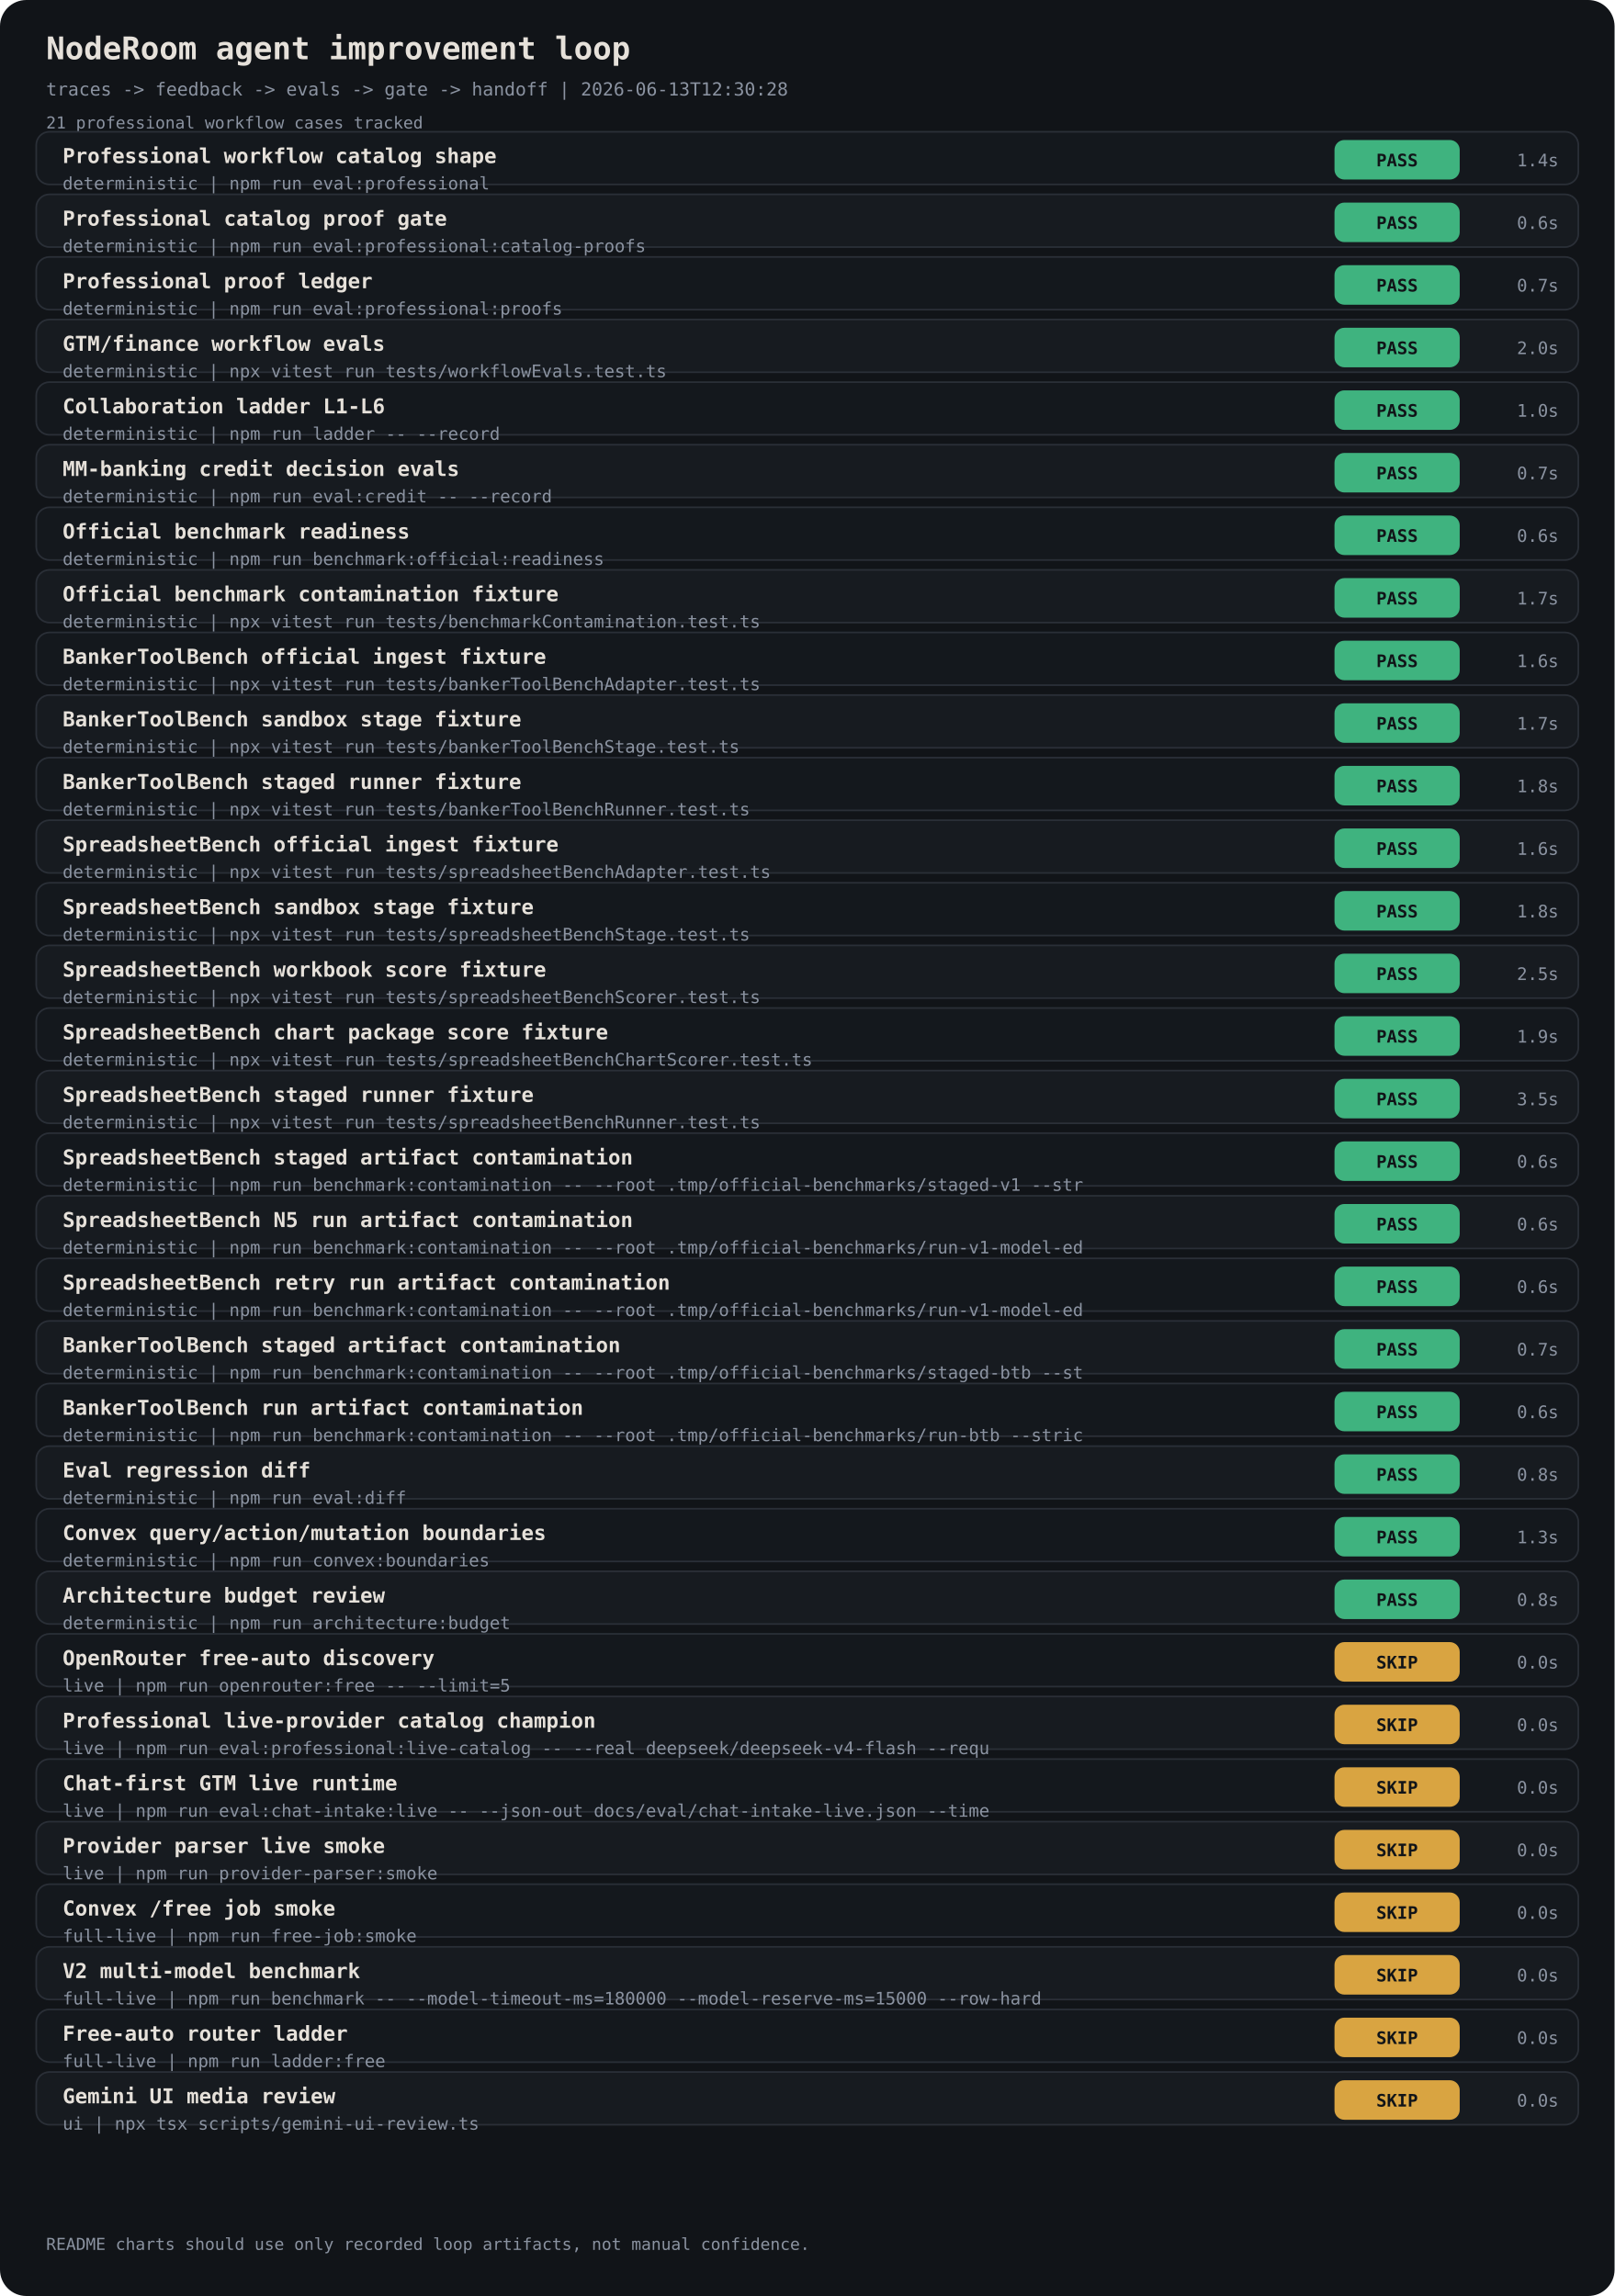
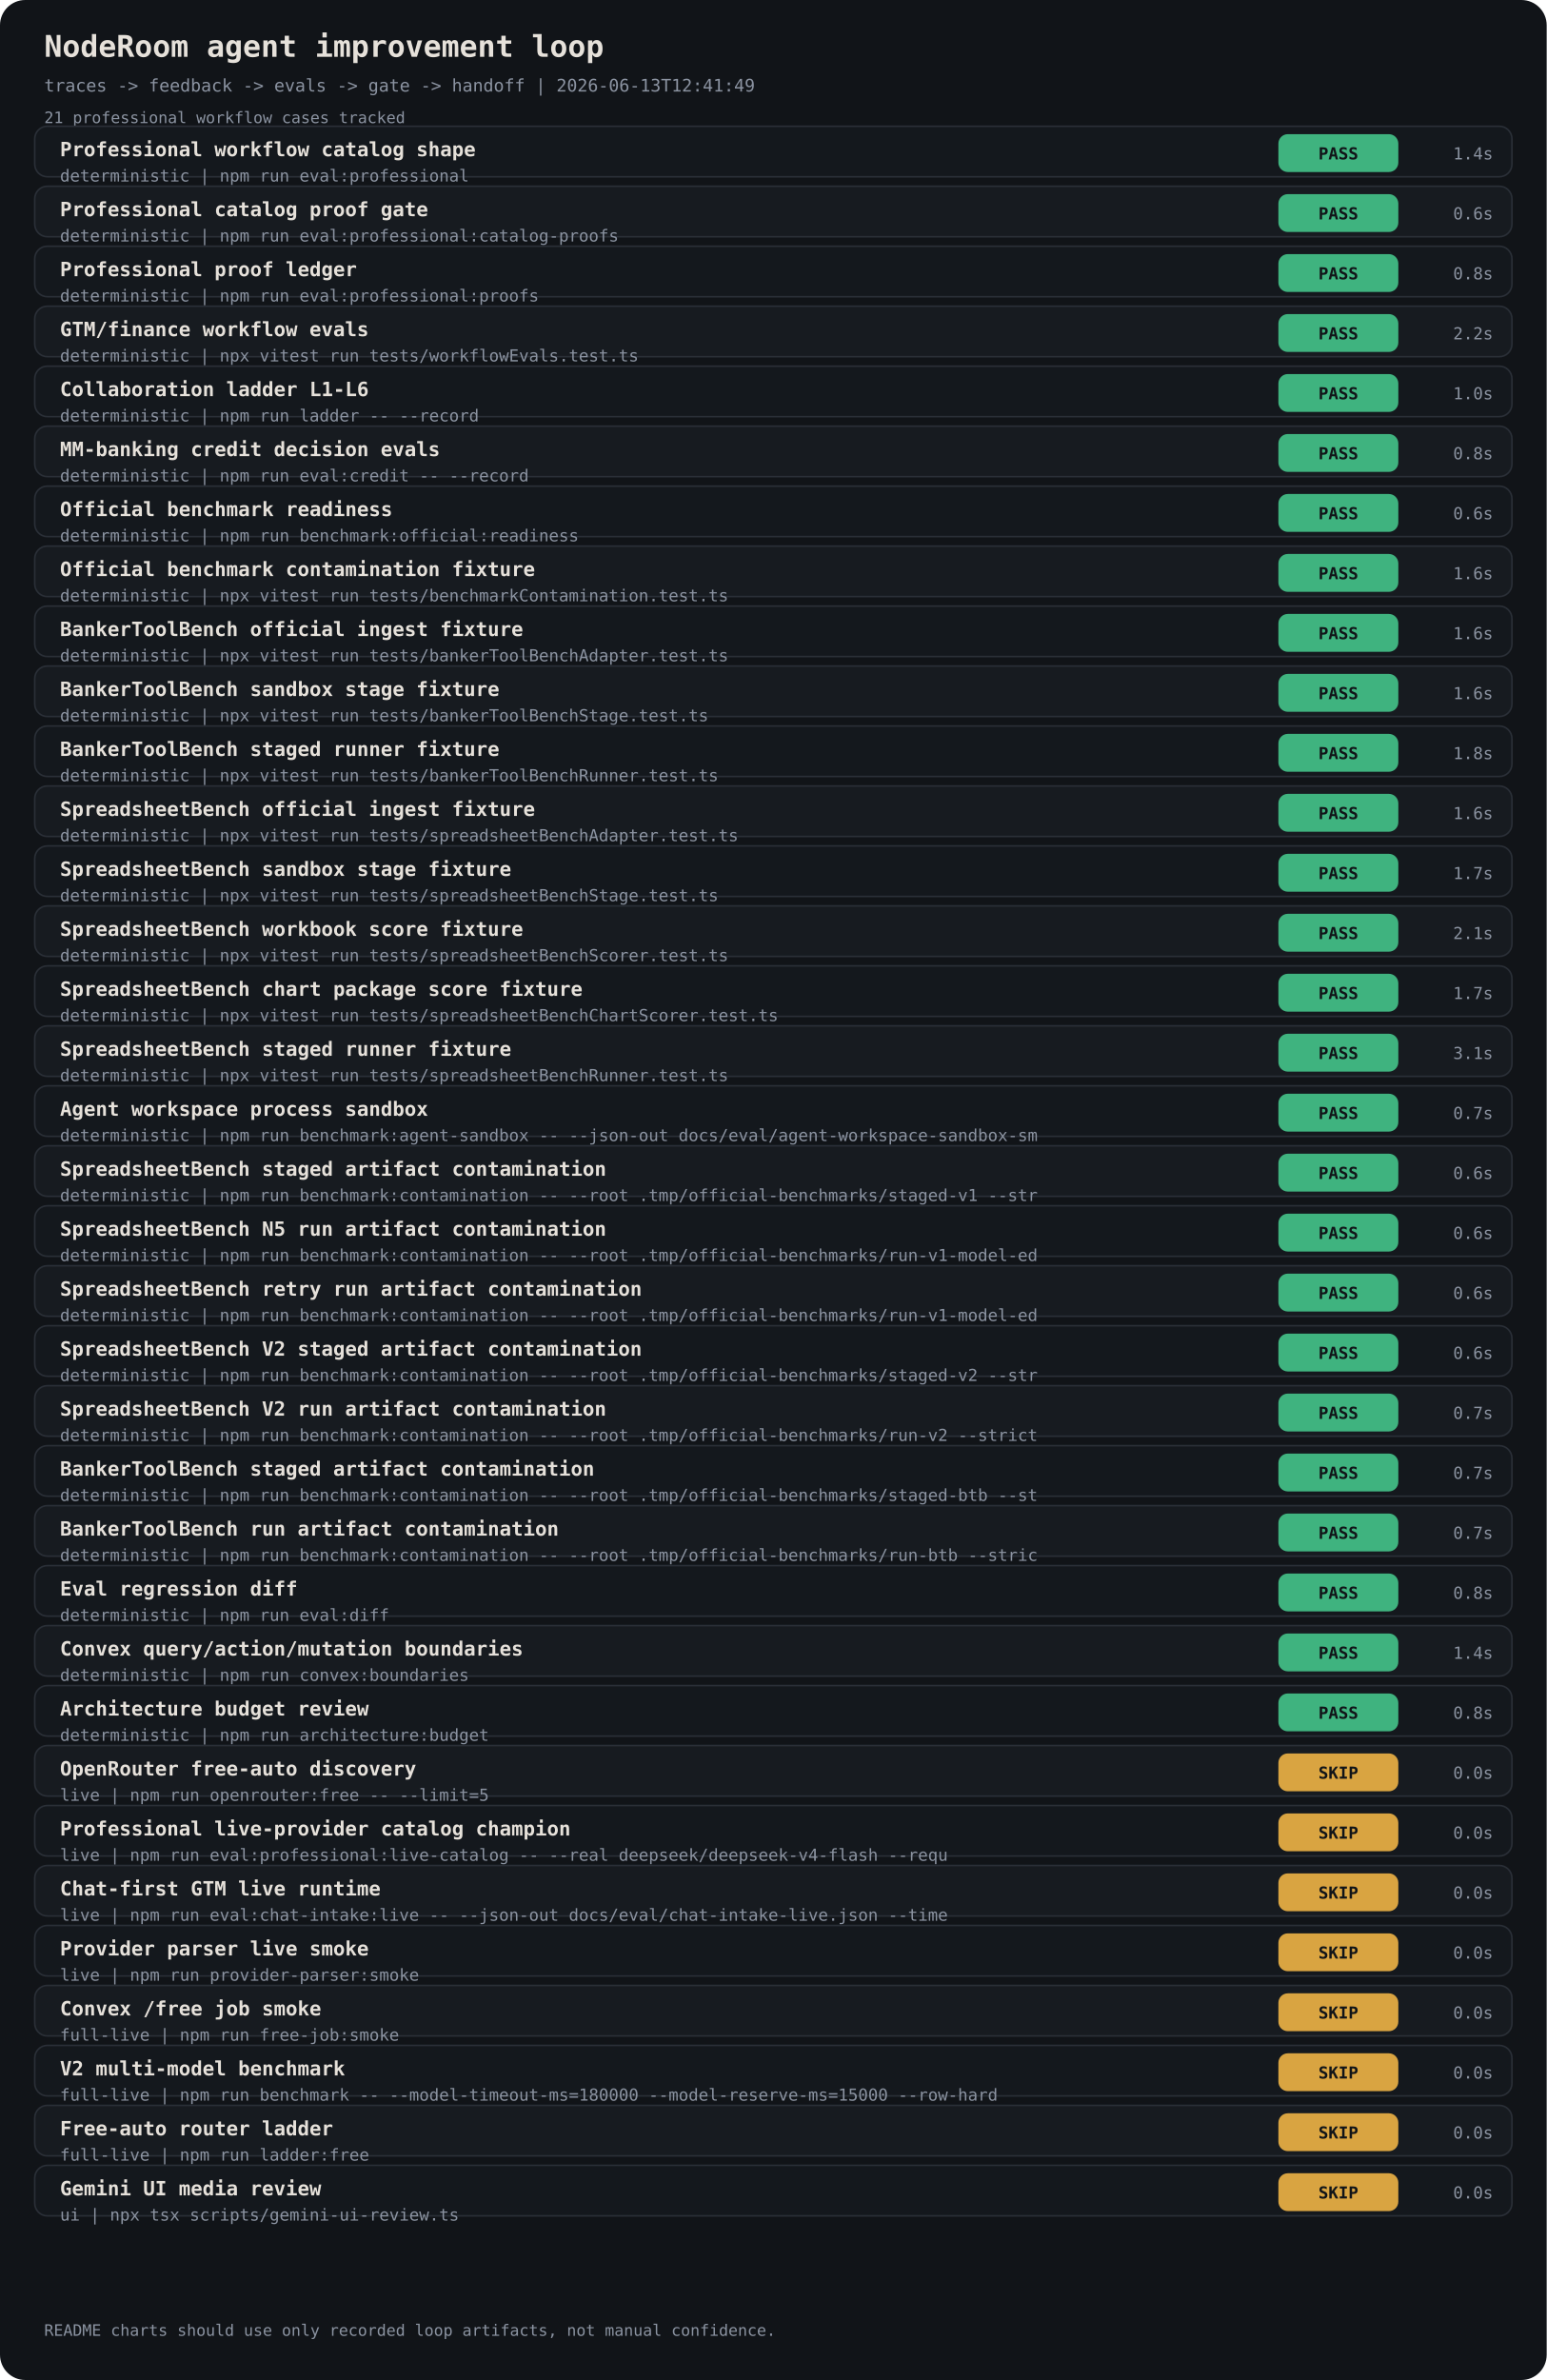
- <svg xmlns="http://www.w3.org/2000/svg" width="980" height="1394" viewBox="0 0 980 1394" font-family="ui-monospace, 'JetBrains Mono', monospace">
-   <rect width="980" height="1394" rx="16" fill="#111418" />
+ <svg xmlns="http://www.w3.org/2000/svg" width="980" height="1508" viewBox="0 0 980 1508" font-family="ui-monospace, 'JetBrains Mono', monospace">
+   <rect width="980" height="1508" rx="16" fill="#111418" />
  <text x="28" y="36" fill="#E6E1DA" font-size="19" font-weight="700">NodeRoom agent improvement loop</text>
-   <text x="28" y="58" fill="#8B93A1" font-size="11">traces -&gt; feedback -&gt; evals -&gt; gate -&gt; handoff | 2026-06-13T12:30:28</text>
+   <text x="28" y="58" fill="#8B93A1" font-size="11">traces -&gt; feedback -&gt; evals -&gt; gate -&gt; handoff | 2026-06-13T12:41:49</text>
  <text x="28" y="78" fill="#8B93A1" font-size="10">21 professional workflow cases tracked</text>
  <rect x="22" y="80" width="936" height="32" rx="8" fill="#14181D" stroke="#2A2F37" />
  <text x="38" y="99" fill="#E6E1DA" font-size="12.5" font-weight="700">Professional workflow catalog shape</text>
  <text x="38" y="115" fill="#8B93A1" font-size="10.5">deterministic | npm run eval:professional</text>
  <rect x="810" y="85" width="76" height="24" rx="6" fill="#3FB37F" />
  <text x="848" y="101" fill="#111418" font-size="10.5" text-anchor="middle" font-weight="800">PASS</text>
  <text x="946" y="101" fill="#8B93A1" font-size="10.5" text-anchor="end">1.4s</text>
  <rect x="22" y="118" width="936" height="32" rx="8" fill="#171B20" stroke="#2A2F37" />
  <text x="38" y="137" fill="#E6E1DA" font-size="12.5" font-weight="700">Professional catalog proof gate</text>
  <text x="38" y="153" fill="#8B93A1" font-size="10.5">deterministic | npm run eval:professional:catalog-proofs</text>
  <rect x="810" y="123" width="76" height="24" rx="6" fill="#3FB37F" />
  <text x="848" y="139" fill="#111418" font-size="10.5" text-anchor="middle" font-weight="800">PASS</text>
  <text x="946" y="139" fill="#8B93A1" font-size="10.5" text-anchor="end">0.6s</text>
  <rect x="22" y="156" width="936" height="32" rx="8" fill="#14181D" stroke="#2A2F37" />
  <text x="38" y="175" fill="#E6E1DA" font-size="12.5" font-weight="700">Professional proof ledger</text>
  <text x="38" y="191" fill="#8B93A1" font-size="10.5">deterministic | npm run eval:professional:proofs</text>
  <rect x="810" y="161" width="76" height="24" rx="6" fill="#3FB37F" />
  <text x="848" y="177" fill="#111418" font-size="10.5" text-anchor="middle" font-weight="800">PASS</text>
-   <text x="946" y="177" fill="#8B93A1" font-size="10.5" text-anchor="end">0.7s</text>
+   <text x="946" y="177" fill="#8B93A1" font-size="10.5" text-anchor="end">0.8s</text>
  <rect x="22" y="194" width="936" height="32" rx="8" fill="#171B20" stroke="#2A2F37" />
  <text x="38" y="213" fill="#E6E1DA" font-size="12.5" font-weight="700">GTM/finance workflow evals</text>
  <text x="38" y="229" fill="#8B93A1" font-size="10.5">deterministic | npx vitest run tests/workflowEvals.test.ts</text>
  <rect x="810" y="199" width="76" height="24" rx="6" fill="#3FB37F" />
  <text x="848" y="215" fill="#111418" font-size="10.5" text-anchor="middle" font-weight="800">PASS</text>
-   <text x="946" y="215" fill="#8B93A1" font-size="10.5" text-anchor="end">2.0s</text>
+   <text x="946" y="215" fill="#8B93A1" font-size="10.5" text-anchor="end">2.2s</text>
  <rect x="22" y="232" width="936" height="32" rx="8" fill="#14181D" stroke="#2A2F37" />
  <text x="38" y="251" fill="#E6E1DA" font-size="12.5" font-weight="700">Collaboration ladder L1-L6</text>
  <text x="38" y="267" fill="#8B93A1" font-size="10.5">deterministic | npm run ladder -- --record</text>
  <rect x="810" y="237" width="76" height="24" rx="6" fill="#3FB37F" />
  <text x="848" y="253" fill="#111418" font-size="10.5" text-anchor="middle" font-weight="800">PASS</text>
  <text x="946" y="253" fill="#8B93A1" font-size="10.5" text-anchor="end">1.0s</text>
  <rect x="22" y="270" width="936" height="32" rx="8" fill="#171B20" stroke="#2A2F37" />
  <text x="38" y="289" fill="#E6E1DA" font-size="12.5" font-weight="700">MM-banking credit decision evals</text>
  <text x="38" y="305" fill="#8B93A1" font-size="10.5">deterministic | npm run eval:credit -- --record</text>
  <rect x="810" y="275" width="76" height="24" rx="6" fill="#3FB37F" />
  <text x="848" y="291" fill="#111418" font-size="10.5" text-anchor="middle" font-weight="800">PASS</text>
-   <text x="946" y="291" fill="#8B93A1" font-size="10.5" text-anchor="end">0.7s</text>
+   <text x="946" y="291" fill="#8B93A1" font-size="10.5" text-anchor="end">0.8s</text>
  <rect x="22" y="308" width="936" height="32" rx="8" fill="#14181D" stroke="#2A2F37" />
  <text x="38" y="327" fill="#E6E1DA" font-size="12.5" font-weight="700">Official benchmark readiness</text>
  <text x="38" y="343" fill="#8B93A1" font-size="10.5">deterministic | npm run benchmark:official:readiness</text>
  <rect x="810" y="313" width="76" height="24" rx="6" fill="#3FB37F" />
  <text x="848" y="329" fill="#111418" font-size="10.5" text-anchor="middle" font-weight="800">PASS</text>
  <text x="946" y="329" fill="#8B93A1" font-size="10.5" text-anchor="end">0.6s</text>
  <rect x="22" y="346" width="936" height="32" rx="8" fill="#171B20" stroke="#2A2F37" />
  <text x="38" y="365" fill="#E6E1DA" font-size="12.5" font-weight="700">Official benchmark contamination fixture</text>
  <text x="38" y="381" fill="#8B93A1" font-size="10.5">deterministic | npx vitest run tests/benchmarkContamination.test.ts</text>
  <rect x="810" y="351" width="76" height="24" rx="6" fill="#3FB37F" />
  <text x="848" y="367" fill="#111418" font-size="10.5" text-anchor="middle" font-weight="800">PASS</text>
-   <text x="946" y="367" fill="#8B93A1" font-size="10.5" text-anchor="end">1.7s</text>
+   <text x="946" y="367" fill="#8B93A1" font-size="10.5" text-anchor="end">1.6s</text>
  <rect x="22" y="384" width="936" height="32" rx="8" fill="#14181D" stroke="#2A2F37" />
  <text x="38" y="403" fill="#E6E1DA" font-size="12.5" font-weight="700">BankerToolBench official ingest fixture</text>
  <text x="38" y="419" fill="#8B93A1" font-size="10.5">deterministic | npx vitest run tests/bankerToolBenchAdapter.test.ts</text>
  <rect x="810" y="389" width="76" height="24" rx="6" fill="#3FB37F" />
  <text x="848" y="405" fill="#111418" font-size="10.5" text-anchor="middle" font-weight="800">PASS</text>
  <text x="946" y="405" fill="#8B93A1" font-size="10.5" text-anchor="end">1.6s</text>
  <rect x="22" y="422" width="936" height="32" rx="8" fill="#171B20" stroke="#2A2F37" />
  <text x="38" y="441" fill="#E6E1DA" font-size="12.5" font-weight="700">BankerToolBench sandbox stage fixture</text>
  <text x="38" y="457" fill="#8B93A1" font-size="10.5">deterministic | npx vitest run tests/bankerToolBenchStage.test.ts</text>
  <rect x="810" y="427" width="76" height="24" rx="6" fill="#3FB37F" />
  <text x="848" y="443" fill="#111418" font-size="10.5" text-anchor="middle" font-weight="800">PASS</text>
-   <text x="946" y="443" fill="#8B93A1" font-size="10.5" text-anchor="end">1.7s</text>
+   <text x="946" y="443" fill="#8B93A1" font-size="10.5" text-anchor="end">1.6s</text>
  <rect x="22" y="460" width="936" height="32" rx="8" fill="#14181D" stroke="#2A2F37" />
  <text x="38" y="479" fill="#E6E1DA" font-size="12.5" font-weight="700">BankerToolBench staged runner fixture</text>
  <text x="38" y="495" fill="#8B93A1" font-size="10.5">deterministic | npx vitest run tests/bankerToolBenchRunner.test.ts</text>
  <rect x="810" y="465" width="76" height="24" rx="6" fill="#3FB37F" />
  <text x="848" y="481" fill="#111418" font-size="10.5" text-anchor="middle" font-weight="800">PASS</text>
  <text x="946" y="481" fill="#8B93A1" font-size="10.5" text-anchor="end">1.8s</text>
  <rect x="22" y="498" width="936" height="32" rx="8" fill="#171B20" stroke="#2A2F37" />
  <text x="38" y="517" fill="#E6E1DA" font-size="12.5" font-weight="700">SpreadsheetBench official ingest fixture</text>
  <text x="38" y="533" fill="#8B93A1" font-size="10.5">deterministic | npx vitest run tests/spreadsheetBenchAdapter.test.ts</text>
  <rect x="810" y="503" width="76" height="24" rx="6" fill="#3FB37F" />
  <text x="848" y="519" fill="#111418" font-size="10.5" text-anchor="middle" font-weight="800">PASS</text>
  <text x="946" y="519" fill="#8B93A1" font-size="10.5" text-anchor="end">1.6s</text>
  <rect x="22" y="536" width="936" height="32" rx="8" fill="#14181D" stroke="#2A2F37" />
  <text x="38" y="555" fill="#E6E1DA" font-size="12.5" font-weight="700">SpreadsheetBench sandbox stage fixture</text>
  <text x="38" y="571" fill="#8B93A1" font-size="10.5">deterministic | npx vitest run tests/spreadsheetBenchStage.test.ts</text>
  <rect x="810" y="541" width="76" height="24" rx="6" fill="#3FB37F" />
  <text x="848" y="557" fill="#111418" font-size="10.5" text-anchor="middle" font-weight="800">PASS</text>
-   <text x="946" y="557" fill="#8B93A1" font-size="10.5" text-anchor="end">1.8s</text>
+   <text x="946" y="557" fill="#8B93A1" font-size="10.5" text-anchor="end">1.7s</text>
  <rect x="22" y="574" width="936" height="32" rx="8" fill="#171B20" stroke="#2A2F37" />
  <text x="38" y="593" fill="#E6E1DA" font-size="12.5" font-weight="700">SpreadsheetBench workbook score fixture</text>
  <text x="38" y="609" fill="#8B93A1" font-size="10.5">deterministic | npx vitest run tests/spreadsheetBenchScorer.test.ts</text>
  <rect x="810" y="579" width="76" height="24" rx="6" fill="#3FB37F" />
  <text x="848" y="595" fill="#111418" font-size="10.5" text-anchor="middle" font-weight="800">PASS</text>
-   <text x="946" y="595" fill="#8B93A1" font-size="10.5" text-anchor="end">2.5s</text>
+   <text x="946" y="595" fill="#8B93A1" font-size="10.5" text-anchor="end">2.1s</text>
  <rect x="22" y="612" width="936" height="32" rx="8" fill="#14181D" stroke="#2A2F37" />
  <text x="38" y="631" fill="#E6E1DA" font-size="12.5" font-weight="700">SpreadsheetBench chart package score fixture</text>
  <text x="38" y="647" fill="#8B93A1" font-size="10.5">deterministic | npx vitest run tests/spreadsheetBenchChartScorer.test.ts</text>
  <rect x="810" y="617" width="76" height="24" rx="6" fill="#3FB37F" />
  <text x="848" y="633" fill="#111418" font-size="10.5" text-anchor="middle" font-weight="800">PASS</text>
-   <text x="946" y="633" fill="#8B93A1" font-size="10.5" text-anchor="end">1.9s</text>
+   <text x="946" y="633" fill="#8B93A1" font-size="10.5" text-anchor="end">1.7s</text>
  <rect x="22" y="650" width="936" height="32" rx="8" fill="#171B20" stroke="#2A2F37" />
  <text x="38" y="669" fill="#E6E1DA" font-size="12.5" font-weight="700">SpreadsheetBench staged runner fixture</text>
  <text x="38" y="685" fill="#8B93A1" font-size="10.5">deterministic | npx vitest run tests/spreadsheetBenchRunner.test.ts</text>
  <rect x="810" y="655" width="76" height="24" rx="6" fill="#3FB37F" />
  <text x="848" y="671" fill="#111418" font-size="10.5" text-anchor="middle" font-weight="800">PASS</text>
-   <text x="946" y="671" fill="#8B93A1" font-size="10.5" text-anchor="end">3.5s</text>
+   <text x="946" y="671" fill="#8B93A1" font-size="10.5" text-anchor="end">3.1s</text>
  <rect x="22" y="688" width="936" height="32" rx="8" fill="#14181D" stroke="#2A2F37" />
-   <text x="38" y="707" fill="#E6E1DA" font-size="12.5" font-weight="700">SpreadsheetBench staged artifact contamination</text>
-   <text x="38" y="723" fill="#8B93A1" font-size="10.5">deterministic | npm run benchmark:contamination -- --root .tmp/official-benchmarks/staged-v1 --str</text>
+   <text x="38" y="707" fill="#E6E1DA" font-size="12.5" font-weight="700">Agent workspace process sandbox</text>
+   <text x="38" y="723" fill="#8B93A1" font-size="10.5">deterministic | npm run benchmark:agent-sandbox -- --json-out docs/eval/agent-workspace-sandbox-sm</text>
  <rect x="810" y="693" width="76" height="24" rx="6" fill="#3FB37F" />
  <text x="848" y="709" fill="#111418" font-size="10.5" text-anchor="middle" font-weight="800">PASS</text>
-   <text x="946" y="709" fill="#8B93A1" font-size="10.5" text-anchor="end">0.6s</text>
+   <text x="946" y="709" fill="#8B93A1" font-size="10.5" text-anchor="end">0.7s</text>
  <rect x="22" y="726" width="936" height="32" rx="8" fill="#171B20" stroke="#2A2F37" />
-   <text x="38" y="745" fill="#E6E1DA" font-size="12.5" font-weight="700">SpreadsheetBench N5 run artifact contamination</text>
-   <text x="38" y="761" fill="#8B93A1" font-size="10.5">deterministic | npm run benchmark:contamination -- --root .tmp/official-benchmarks/run-v1-model-ed</text>
+   <text x="38" y="745" fill="#E6E1DA" font-size="12.5" font-weight="700">SpreadsheetBench staged artifact contamination</text>
+   <text x="38" y="761" fill="#8B93A1" font-size="10.5">deterministic | npm run benchmark:contamination -- --root .tmp/official-benchmarks/staged-v1 --str</text>
  <rect x="810" y="731" width="76" height="24" rx="6" fill="#3FB37F" />
  <text x="848" y="747" fill="#111418" font-size="10.5" text-anchor="middle" font-weight="800">PASS</text>
  <text x="946" y="747" fill="#8B93A1" font-size="10.5" text-anchor="end">0.6s</text>
  <rect x="22" y="764" width="936" height="32" rx="8" fill="#14181D" stroke="#2A2F37" />
-   <text x="38" y="783" fill="#E6E1DA" font-size="12.5" font-weight="700">SpreadsheetBench retry run artifact contamination</text>
+   <text x="38" y="783" fill="#E6E1DA" font-size="12.5" font-weight="700">SpreadsheetBench N5 run artifact contamination</text>
  <text x="38" y="799" fill="#8B93A1" font-size="10.5">deterministic | npm run benchmark:contamination -- --root .tmp/official-benchmarks/run-v1-model-ed</text>
  <rect x="810" y="769" width="76" height="24" rx="6" fill="#3FB37F" />
  <text x="848" y="785" fill="#111418" font-size="10.5" text-anchor="middle" font-weight="800">PASS</text>
  <text x="946" y="785" fill="#8B93A1" font-size="10.5" text-anchor="end">0.6s</text>
  <rect x="22" y="802" width="936" height="32" rx="8" fill="#171B20" stroke="#2A2F37" />
-   <text x="38" y="821" fill="#E6E1DA" font-size="12.5" font-weight="700">BankerToolBench staged artifact contamination</text>
-   <text x="38" y="837" fill="#8B93A1" font-size="10.5">deterministic | npm run benchmark:contamination -- --root .tmp/official-benchmarks/staged-btb --st</text>
+   <text x="38" y="821" fill="#E6E1DA" font-size="12.5" font-weight="700">SpreadsheetBench retry run artifact contamination</text>
+   <text x="38" y="837" fill="#8B93A1" font-size="10.5">deterministic | npm run benchmark:contamination -- --root .tmp/official-benchmarks/run-v1-model-ed</text>
  <rect x="810" y="807" width="76" height="24" rx="6" fill="#3FB37F" />
  <text x="848" y="823" fill="#111418" font-size="10.5" text-anchor="middle" font-weight="800">PASS</text>
-   <text x="946" y="823" fill="#8B93A1" font-size="10.5" text-anchor="end">0.7s</text>
+   <text x="946" y="823" fill="#8B93A1" font-size="10.5" text-anchor="end">0.6s</text>
  <rect x="22" y="840" width="936" height="32" rx="8" fill="#14181D" stroke="#2A2F37" />
-   <text x="38" y="859" fill="#E6E1DA" font-size="12.5" font-weight="700">BankerToolBench run artifact contamination</text>
-   <text x="38" y="875" fill="#8B93A1" font-size="10.5">deterministic | npm run benchmark:contamination -- --root .tmp/official-benchmarks/run-btb --stric</text>
+   <text x="38" y="859" fill="#E6E1DA" font-size="12.5" font-weight="700">SpreadsheetBench V2 staged artifact contamination</text>
+   <text x="38" y="875" fill="#8B93A1" font-size="10.5">deterministic | npm run benchmark:contamination -- --root .tmp/official-benchmarks/staged-v2 --str</text>
  <rect x="810" y="845" width="76" height="24" rx="6" fill="#3FB37F" />
  <text x="848" y="861" fill="#111418" font-size="10.5" text-anchor="middle" font-weight="800">PASS</text>
  <text x="946" y="861" fill="#8B93A1" font-size="10.5" text-anchor="end">0.6s</text>
  <rect x="22" y="878" width="936" height="32" rx="8" fill="#171B20" stroke="#2A2F37" />
-   <text x="38" y="897" fill="#E6E1DA" font-size="12.5" font-weight="700">Eval regression diff</text>
-   <text x="38" y="913" fill="#8B93A1" font-size="10.5">deterministic | npm run eval:diff</text>
+   <text x="38" y="897" fill="#E6E1DA" font-size="12.5" font-weight="700">SpreadsheetBench V2 run artifact contamination</text>
+   <text x="38" y="913" fill="#8B93A1" font-size="10.5">deterministic | npm run benchmark:contamination -- --root .tmp/official-benchmarks/run-v2 --strict</text>
  <rect x="810" y="883" width="76" height="24" rx="6" fill="#3FB37F" />
  <text x="848" y="899" fill="#111418" font-size="10.5" text-anchor="middle" font-weight="800">PASS</text>
-   <text x="946" y="899" fill="#8B93A1" font-size="10.5" text-anchor="end">0.8s</text>
+   <text x="946" y="899" fill="#8B93A1" font-size="10.5" text-anchor="end">0.7s</text>
  <rect x="22" y="916" width="936" height="32" rx="8" fill="#14181D" stroke="#2A2F37" />
-   <text x="38" y="935" fill="#E6E1DA" font-size="12.5" font-weight="700">Convex query/action/mutation boundaries</text>
-   <text x="38" y="951" fill="#8B93A1" font-size="10.5">deterministic | npm run convex:boundaries</text>
+   <text x="38" y="935" fill="#E6E1DA" font-size="12.5" font-weight="700">BankerToolBench staged artifact contamination</text>
+   <text x="38" y="951" fill="#8B93A1" font-size="10.5">deterministic | npm run benchmark:contamination -- --root .tmp/official-benchmarks/staged-btb --st</text>
  <rect x="810" y="921" width="76" height="24" rx="6" fill="#3FB37F" />
  <text x="848" y="937" fill="#111418" font-size="10.5" text-anchor="middle" font-weight="800">PASS</text>
-   <text x="946" y="937" fill="#8B93A1" font-size="10.5" text-anchor="end">1.3s</text>
+   <text x="946" y="937" fill="#8B93A1" font-size="10.5" text-anchor="end">0.7s</text>
  <rect x="22" y="954" width="936" height="32" rx="8" fill="#171B20" stroke="#2A2F37" />
-   <text x="38" y="973" fill="#E6E1DA" font-size="12.5" font-weight="700">Architecture budget review</text>
-   <text x="38" y="989" fill="#8B93A1" font-size="10.5">deterministic | npm run architecture:budget</text>
+   <text x="38" y="973" fill="#E6E1DA" font-size="12.5" font-weight="700">BankerToolBench run artifact contamination</text>
+   <text x="38" y="989" fill="#8B93A1" font-size="10.5">deterministic | npm run benchmark:contamination -- --root .tmp/official-benchmarks/run-btb --stric</text>
  <rect x="810" y="959" width="76" height="24" rx="6" fill="#3FB37F" />
  <text x="848" y="975" fill="#111418" font-size="10.5" text-anchor="middle" font-weight="800">PASS</text>
-   <text x="946" y="975" fill="#8B93A1" font-size="10.5" text-anchor="end">0.8s</text>
+   <text x="946" y="975" fill="#8B93A1" font-size="10.5" text-anchor="end">0.7s</text>
  <rect x="22" y="992" width="936" height="32" rx="8" fill="#14181D" stroke="#2A2F37" />
-   <text x="38" y="1011" fill="#E6E1DA" font-size="12.5" font-weight="700">OpenRouter free-auto discovery</text>
-   <text x="38" y="1027" fill="#8B93A1" font-size="10.5">live | npm run openrouter:free -- --limit=5</text>
-   <rect x="810" y="997" width="76" height="24" rx="6" fill="#D9A441" />
-   <text x="848" y="1013" fill="#111418" font-size="10.5" text-anchor="middle" font-weight="800">SKIP</text>
-   <text x="946" y="1013" fill="#8B93A1" font-size="10.5" text-anchor="end">0.0s</text>
+   <text x="38" y="1011" fill="#E6E1DA" font-size="12.5" font-weight="700">Eval regression diff</text>
+   <text x="38" y="1027" fill="#8B93A1" font-size="10.5">deterministic | npm run eval:diff</text>
+   <rect x="810" y="997" width="76" height="24" rx="6" fill="#3FB37F" />
+   <text x="848" y="1013" fill="#111418" font-size="10.5" text-anchor="middle" font-weight="800">PASS</text>
+   <text x="946" y="1013" fill="#8B93A1" font-size="10.5" text-anchor="end">0.8s</text>
  <rect x="22" y="1030" width="936" height="32" rx="8" fill="#171B20" stroke="#2A2F37" />
-   <text x="38" y="1049" fill="#E6E1DA" font-size="12.5" font-weight="700">Professional live-provider catalog champion</text>
-   <text x="38" y="1065" fill="#8B93A1" font-size="10.5">live | npm run eval:professional:live-catalog -- --real deepseek/deepseek-v4-flash --requ</text>
-   <rect x="810" y="1035" width="76" height="24" rx="6" fill="#D9A441" />
-   <text x="848" y="1051" fill="#111418" font-size="10.5" text-anchor="middle" font-weight="800">SKIP</text>
-   <text x="946" y="1051" fill="#8B93A1" font-size="10.5" text-anchor="end">0.0s</text>
+   <text x="38" y="1049" fill="#E6E1DA" font-size="12.5" font-weight="700">Convex query/action/mutation boundaries</text>
+   <text x="38" y="1065" fill="#8B93A1" font-size="10.5">deterministic | npm run convex:boundaries</text>
+   <rect x="810" y="1035" width="76" height="24" rx="6" fill="#3FB37F" />
+   <text x="848" y="1051" fill="#111418" font-size="10.5" text-anchor="middle" font-weight="800">PASS</text>
+   <text x="946" y="1051" fill="#8B93A1" font-size="10.5" text-anchor="end">1.4s</text>
  <rect x="22" y="1068" width="936" height="32" rx="8" fill="#14181D" stroke="#2A2F37" />
-   <text x="38" y="1087" fill="#E6E1DA" font-size="12.5" font-weight="700">Chat-first GTM live runtime</text>
-   <text x="38" y="1103" fill="#8B93A1" font-size="10.5">live | npm run eval:chat-intake:live -- --json-out docs/eval/chat-intake-live.json --time</text>
-   <rect x="810" y="1073" width="76" height="24" rx="6" fill="#D9A441" />
-   <text x="848" y="1089" fill="#111418" font-size="10.5" text-anchor="middle" font-weight="800">SKIP</text>
-   <text x="946" y="1089" fill="#8B93A1" font-size="10.5" text-anchor="end">0.0s</text>
+   <text x="38" y="1087" fill="#E6E1DA" font-size="12.5" font-weight="700">Architecture budget review</text>
+   <text x="38" y="1103" fill="#8B93A1" font-size="10.5">deterministic | npm run architecture:budget</text>
+   <rect x="810" y="1073" width="76" height="24" rx="6" fill="#3FB37F" />
+   <text x="848" y="1089" fill="#111418" font-size="10.5" text-anchor="middle" font-weight="800">PASS</text>
+   <text x="946" y="1089" fill="#8B93A1" font-size="10.5" text-anchor="end">0.8s</text>
  <rect x="22" y="1106" width="936" height="32" rx="8" fill="#171B20" stroke="#2A2F37" />
-   <text x="38" y="1125" fill="#E6E1DA" font-size="12.5" font-weight="700">Provider parser live smoke</text>
-   <text x="38" y="1141" fill="#8B93A1" font-size="10.5">live | npm run provider-parser:smoke</text>
+   <text x="38" y="1125" fill="#E6E1DA" font-size="12.5" font-weight="700">OpenRouter free-auto discovery</text>
+   <text x="38" y="1141" fill="#8B93A1" font-size="10.5">live | npm run openrouter:free -- --limit=5</text>
  <rect x="810" y="1111" width="76" height="24" rx="6" fill="#D9A441" />
  <text x="848" y="1127" fill="#111418" font-size="10.5" text-anchor="middle" font-weight="800">SKIP</text>
  <text x="946" y="1127" fill="#8B93A1" font-size="10.5" text-anchor="end">0.0s</text>
  <rect x="22" y="1144" width="936" height="32" rx="8" fill="#14181D" stroke="#2A2F37" />
-   <text x="38" y="1163" fill="#E6E1DA" font-size="12.5" font-weight="700">Convex /free job smoke</text>
-   <text x="38" y="1179" fill="#8B93A1" font-size="10.5">full-live | npm run free-job:smoke</text>
+   <text x="38" y="1163" fill="#E6E1DA" font-size="12.5" font-weight="700">Professional live-provider catalog champion</text>
+   <text x="38" y="1179" fill="#8B93A1" font-size="10.5">live | npm run eval:professional:live-catalog -- --real deepseek/deepseek-v4-flash --requ</text>
  <rect x="810" y="1149" width="76" height="24" rx="6" fill="#D9A441" />
  <text x="848" y="1165" fill="#111418" font-size="10.5" text-anchor="middle" font-weight="800">SKIP</text>
  <text x="946" y="1165" fill="#8B93A1" font-size="10.5" text-anchor="end">0.0s</text>
  <rect x="22" y="1182" width="936" height="32" rx="8" fill="#171B20" stroke="#2A2F37" />
-   <text x="38" y="1201" fill="#E6E1DA" font-size="12.5" font-weight="700">V2 multi-model benchmark</text>
-   <text x="38" y="1217" fill="#8B93A1" font-size="10.5">full-live | npm run benchmark -- --model-timeout-ms=180000 --model-reserve-ms=15000 --row-hard</text>
+   <text x="38" y="1201" fill="#E6E1DA" font-size="12.5" font-weight="700">Chat-first GTM live runtime</text>
+   <text x="38" y="1217" fill="#8B93A1" font-size="10.5">live | npm run eval:chat-intake:live -- --json-out docs/eval/chat-intake-live.json --time</text>
  <rect x="810" y="1187" width="76" height="24" rx="6" fill="#D9A441" />
  <text x="848" y="1203" fill="#111418" font-size="10.5" text-anchor="middle" font-weight="800">SKIP</text>
  <text x="946" y="1203" fill="#8B93A1" font-size="10.5" text-anchor="end">0.0s</text>
  <rect x="22" y="1220" width="936" height="32" rx="8" fill="#14181D" stroke="#2A2F37" />
-   <text x="38" y="1239" fill="#E6E1DA" font-size="12.5" font-weight="700">Free-auto router ladder</text>
-   <text x="38" y="1255" fill="#8B93A1" font-size="10.5">full-live | npm run ladder:free</text>
+   <text x="38" y="1239" fill="#E6E1DA" font-size="12.5" font-weight="700">Provider parser live smoke</text>
+   <text x="38" y="1255" fill="#8B93A1" font-size="10.5">live | npm run provider-parser:smoke</text>
  <rect x="810" y="1225" width="76" height="24" rx="6" fill="#D9A441" />
  <text x="848" y="1241" fill="#111418" font-size="10.5" text-anchor="middle" font-weight="800">SKIP</text>
  <text x="946" y="1241" fill="#8B93A1" font-size="10.5" text-anchor="end">0.0s</text>
  <rect x="22" y="1258" width="936" height="32" rx="8" fill="#171B20" stroke="#2A2F37" />
-   <text x="38" y="1277" fill="#E6E1DA" font-size="12.5" font-weight="700">Gemini UI media review</text>
-   <text x="38" y="1293" fill="#8B93A1" font-size="10.5">ui | npx tsx scripts/gemini-ui-review.ts</text>
+   <text x="38" y="1277" fill="#E6E1DA" font-size="12.5" font-weight="700">Convex /free job smoke</text>
+   <text x="38" y="1293" fill="#8B93A1" font-size="10.5">full-live | npm run free-job:smoke</text>
  <rect x="810" y="1263" width="76" height="24" rx="6" fill="#D9A441" />
  <text x="848" y="1279" fill="#111418" font-size="10.5" text-anchor="middle" font-weight="800">SKIP</text>
  <text x="946" y="1279" fill="#8B93A1" font-size="10.5" text-anchor="end">0.0s</text>
-   <text x="28" y="1366" fill="#8B93A1" font-size="10">README charts should use only recorded loop artifacts, not manual confidence.</text>
+   <rect x="22" y="1296" width="936" height="32" rx="8" fill="#14181D" stroke="#2A2F37" />
+   <text x="38" y="1315" fill="#E6E1DA" font-size="12.5" font-weight="700">V2 multi-model benchmark</text>
+   <text x="38" y="1331" fill="#8B93A1" font-size="10.5">full-live | npm run benchmark -- --model-timeout-ms=180000 --model-reserve-ms=15000 --row-hard</text>
+   <rect x="810" y="1301" width="76" height="24" rx="6" fill="#D9A441" />
+   <text x="848" y="1317" fill="#111418" font-size="10.5" text-anchor="middle" font-weight="800">SKIP</text>
+   <text x="946" y="1317" fill="#8B93A1" font-size="10.5" text-anchor="end">0.0s</text>
+   <rect x="22" y="1334" width="936" height="32" rx="8" fill="#171B20" stroke="#2A2F37" />
+   <text x="38" y="1353" fill="#E6E1DA" font-size="12.5" font-weight="700">Free-auto router ladder</text>
+   <text x="38" y="1369" fill="#8B93A1" font-size="10.5">full-live | npm run ladder:free</text>
+   <rect x="810" y="1339" width="76" height="24" rx="6" fill="#D9A441" />
+   <text x="848" y="1355" fill="#111418" font-size="10.5" text-anchor="middle" font-weight="800">SKIP</text>
+   <text x="946" y="1355" fill="#8B93A1" font-size="10.5" text-anchor="end">0.0s</text>
+   <rect x="22" y="1372" width="936" height="32" rx="8" fill="#14181D" stroke="#2A2F37" />
+   <text x="38" y="1391" fill="#E6E1DA" font-size="12.5" font-weight="700">Gemini UI media review</text>
+   <text x="38" y="1407" fill="#8B93A1" font-size="10.5">ui | npx tsx scripts/gemini-ui-review.ts</text>
+   <rect x="810" y="1377" width="76" height="24" rx="6" fill="#D9A441" />
+   <text x="848" y="1393" fill="#111418" font-size="10.5" text-anchor="middle" font-weight="800">SKIP</text>
+   <text x="946" y="1393" fill="#8B93A1" font-size="10.5" text-anchor="end">0.0s</text>
+   <text x="28" y="1480" fill="#8B93A1" font-size="10">README charts should use only recorded loop artifacts, not manual confidence.</text>
</svg>
